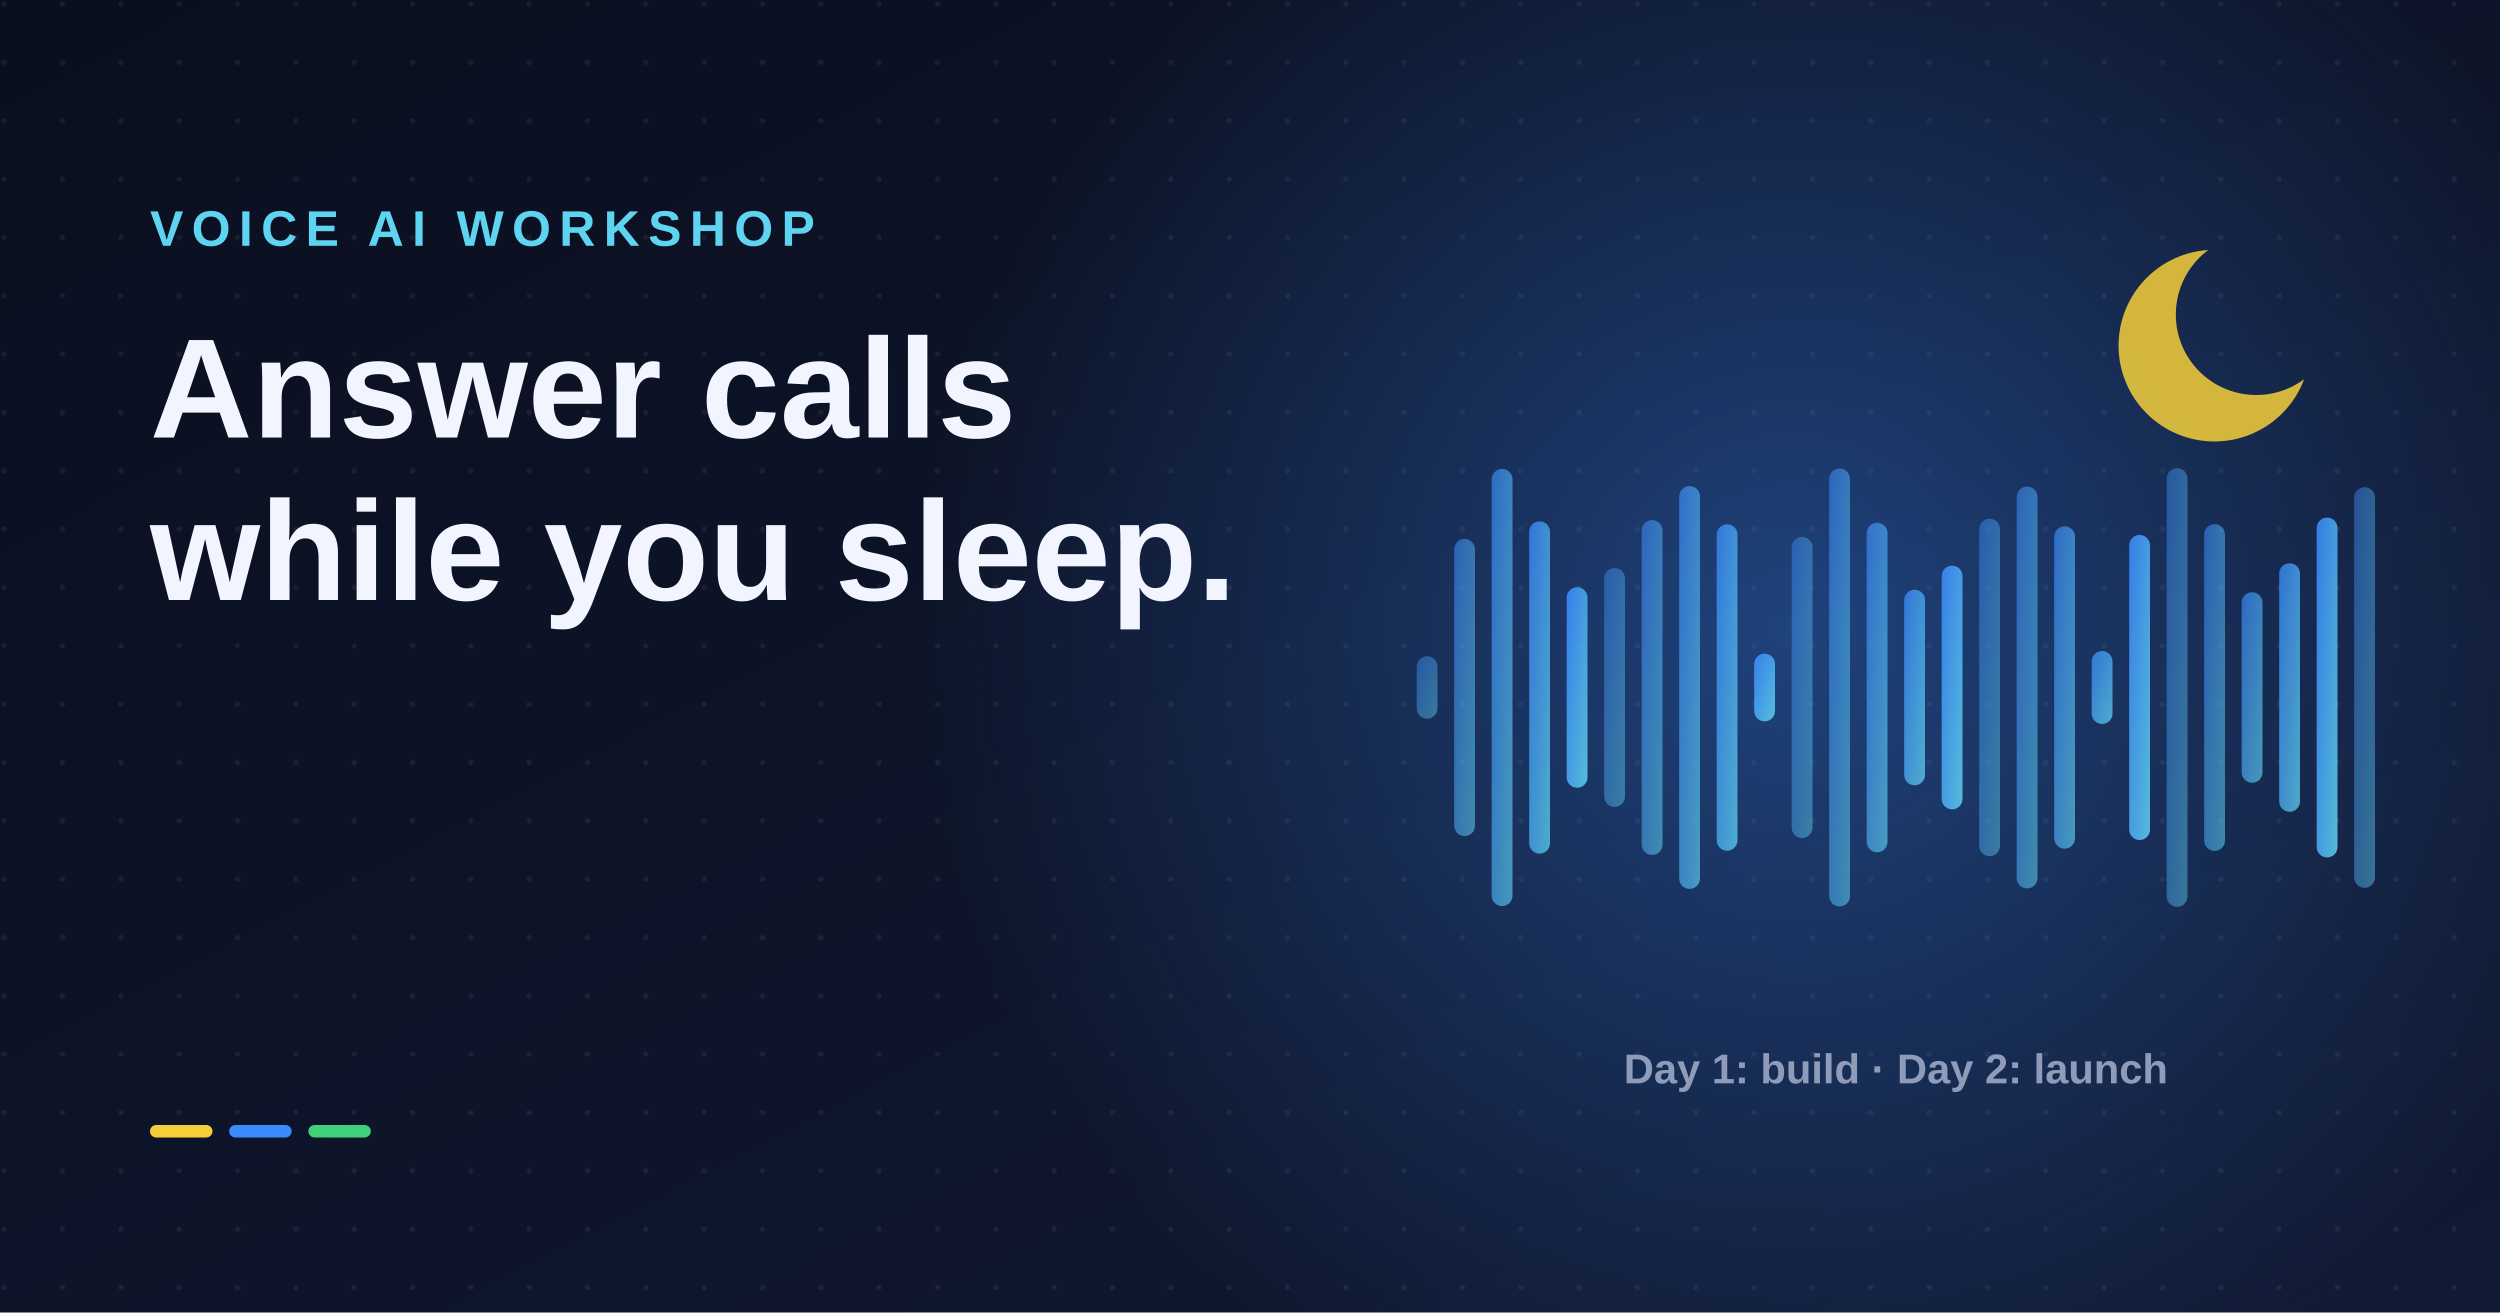
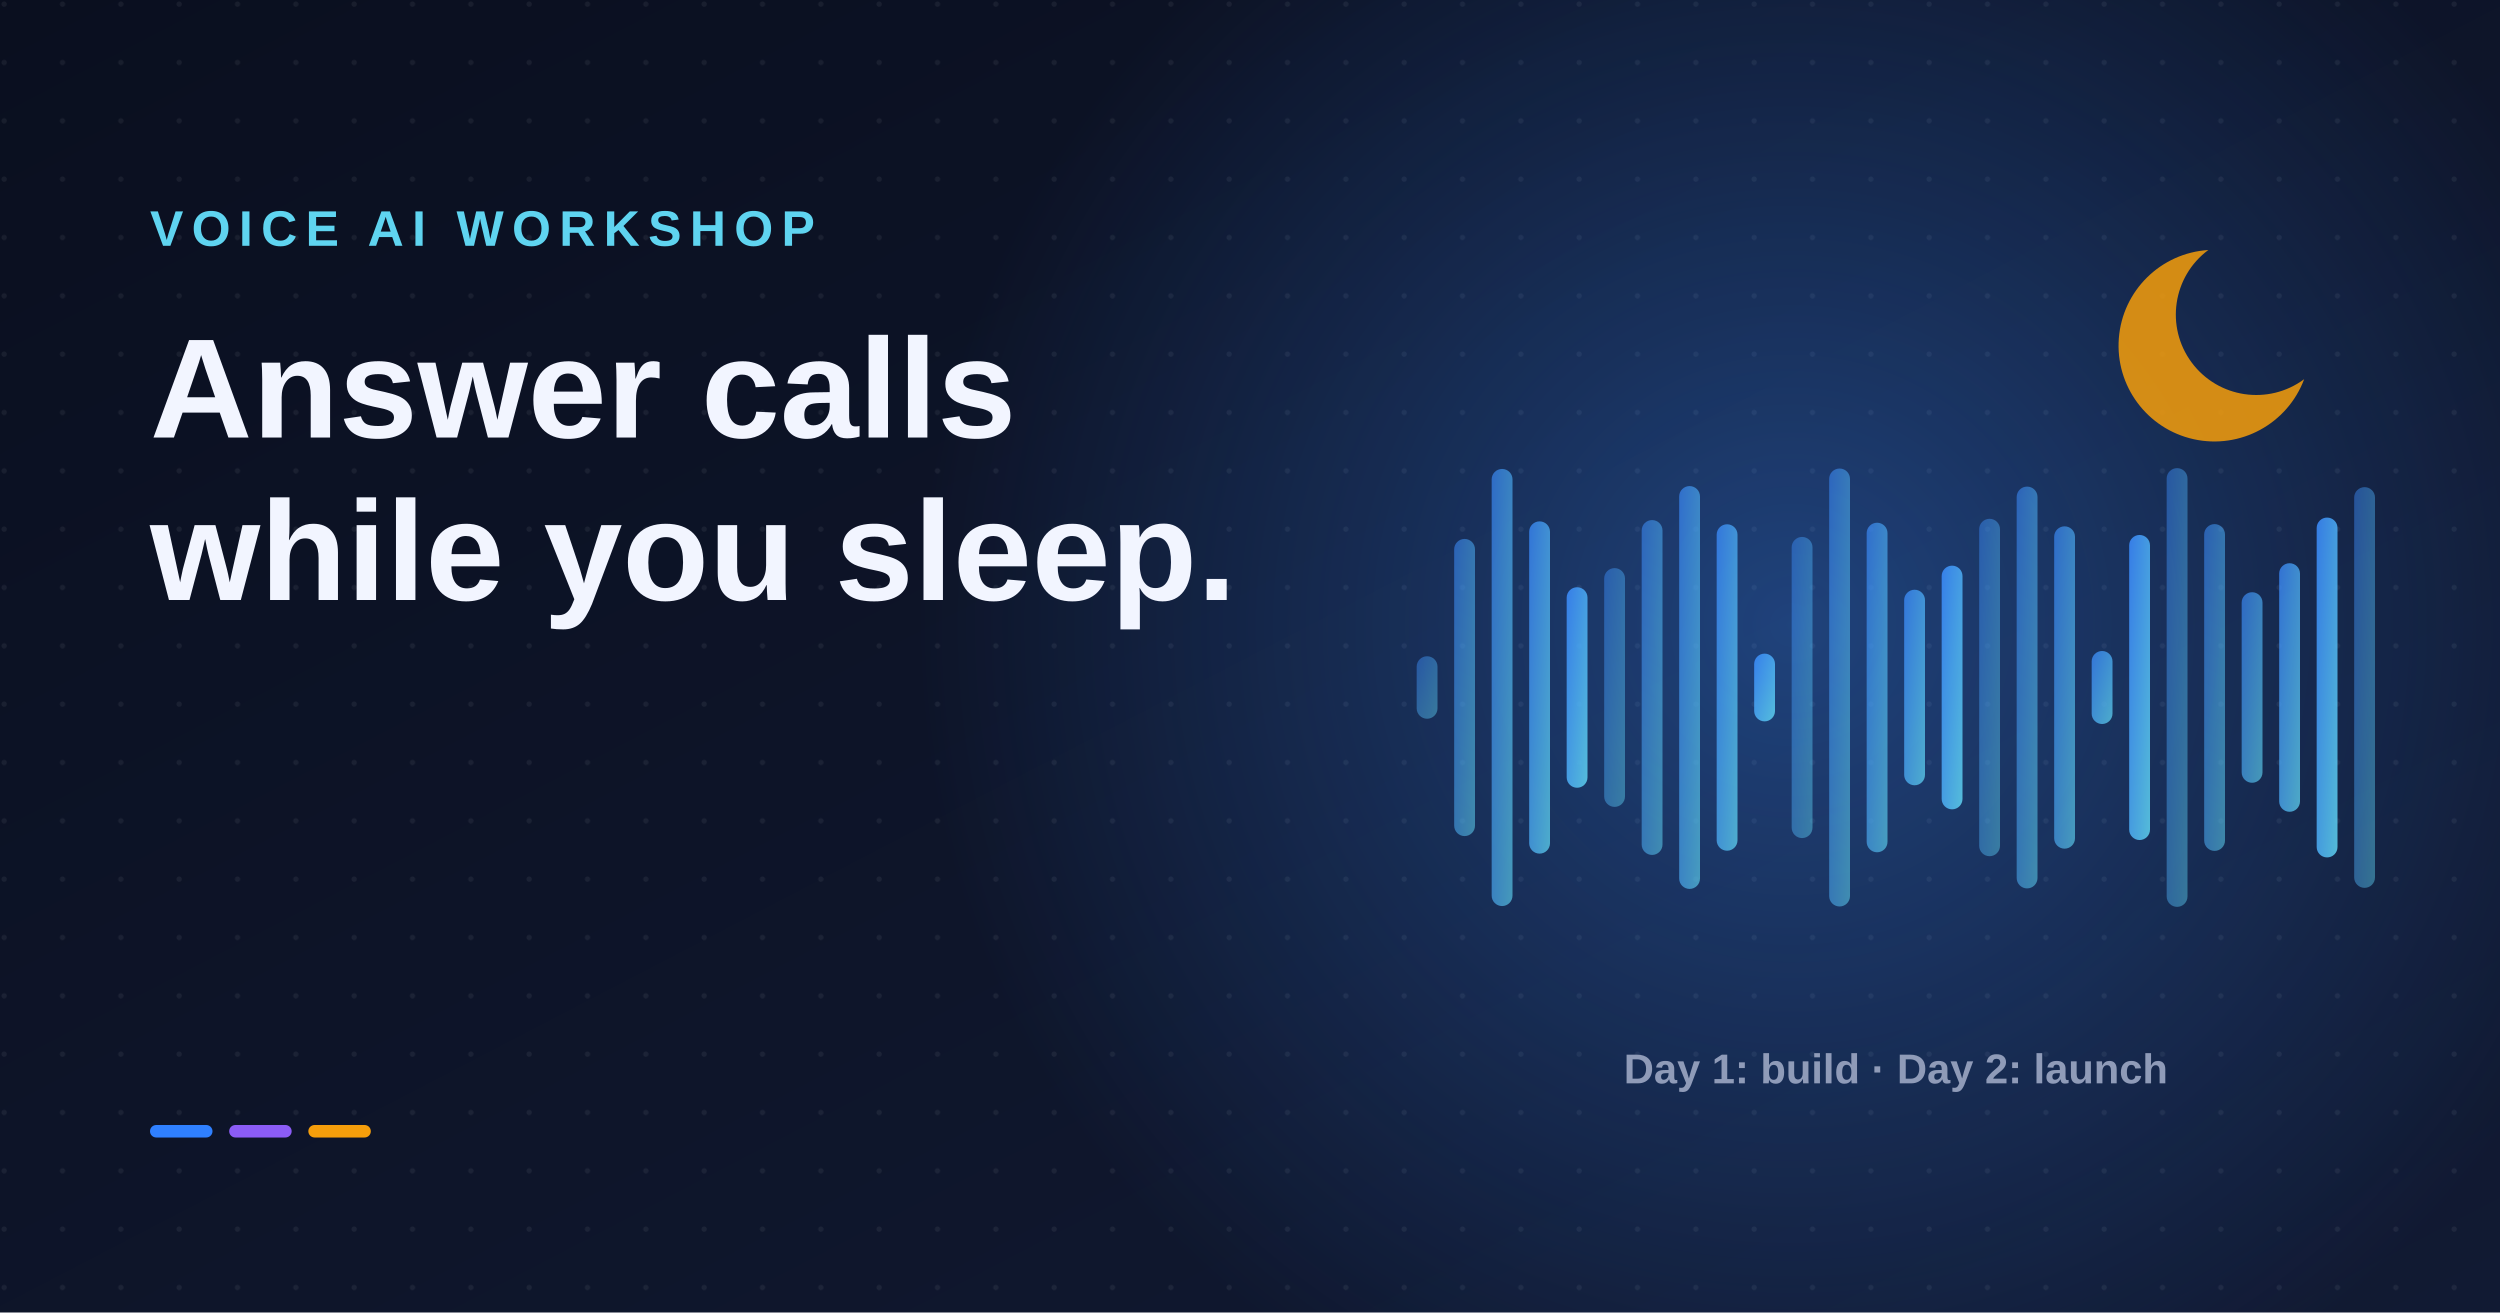
<svg xmlns="http://www.w3.org/2000/svg" viewBox="0 0 1200 630" width="1200" height="630">
  <defs>
    <linearGradient id="bg" x1="0" y1="0" x2="1" y2="1">
      <stop offset="0" stop-color="#0a0f1f" />
      <stop offset="1" stop-color="#111a33" />
    </linearGradient>
    <radialGradient id="glow" cx="860" cy="300" r="420" gradientUnits="userSpaceOnUse">
      <stop offset="0" stop-color="#3b8bff" stop-opacity="0.38" />
      <stop offset="1" stop-color="#3b8bff" stop-opacity="0" />
    </radialGradient>
    <linearGradient id="g" x1="0" y1="0" x2="1" y2="1">
      <stop offset="0" stop-color="#3b8bff" />
      <stop offset="1" stop-color="#5fd4f0" />
    </linearGradient>
    <pattern id="dots" width="28" height="28" patternUnits="userSpaceOnUse">
      <circle cx="2" cy="2" r="1.3" fill="rgba(255,255,255,0.06)" />
    </pattern>
  </defs>
  <rect width="1200" height="630" fill="url(#bg)" />
  <rect width="1200" height="630" fill="url(#dots)" />
  <rect width="1200" height="630" fill="url(#glow)" />
  <text x="72" y="118" font-family="'Segoe UI', 'Helvetica Neue', Arial, sans-serif" font-size="24" font-weight="600" letter-spacing="4" fill="#5fd4f0">VOICE AI WORKSHOP</text>
  <text x="72" y="210" font-family="'Segoe UI', 'Helvetica Neue', Arial, sans-serif" font-size="68" font-weight="700" fill="#f2f5ff">Answer calls</text>
  <text x="72" y="288" font-family="'Segoe UI', 'Helvetica Neue', Arial, sans-serif" font-size="68" font-weight="700" fill="#f2f5ff">while you sleep.</text>
  <g transform="translate(0,0)">
-     <path d="M1060 120 a46 46 0 1 0 46 62 a36 36 0 1 1 -46 -62z" fill="#f5cf3a" fill-opacity="0.85" />
+     <path d="M1060 120 a46 46 0 1 0 46 62 a36 36 0 1 1 -46 -62z" fill="#f59e0b" fill-opacity="0.85" />
    <rect x="680" y="315" width="10" height="30" rx="5" fill="url(#g)" fill-opacity="0.45" />
    <rect x="698" y="258.684" width="10" height="142.633" rx="5" fill="url(#g)" fill-opacity="0.55" />
    <rect x="716" y="225.091" width="10" height="209.817" rx="5" fill="url(#g)" fill-opacity="0.65" />
    <rect x="734" y="250.259" width="10" height="159.481" rx="5" fill="url(#g)" fill-opacity="0.75" />
    <rect x="752" y="281.876" width="10" height="96.248" rx="5" fill="url(#g)" fill-opacity="0.85" />
    <rect x="770" y="272.691" width="10" height="114.617" rx="5" fill="url(#g)" fill-opacity="0.45" />
    <rect x="788" y="249.632" width="10" height="160.736" rx="5" fill="url(#g)" fill-opacity="0.55" />
    <rect x="806" y="233.316" width="10" height="193.368" rx="5" fill="url(#g)" fill-opacity="0.65" />
    <rect x="824" y="251.655" width="10" height="156.69" rx="5" fill="url(#g)" fill-opacity="0.75" />
    <rect x="842" y="313.739" width="10" height="32.522" rx="5" fill="url(#g)" fill-opacity="0.85" />
    <rect x="860" y="257.726" width="10" height="144.548" rx="5" fill="url(#g)" fill-opacity="0.45" />
    <rect x="878" y="224.887" width="10" height="210.225" rx="5" fill="url(#g)" fill-opacity="0.55" />
    <rect x="896" y="250.905" width="10" height="158.19" rx="5" fill="url(#g)" fill-opacity="0.65" />
    <rect x="914" y="283.068" width="10" height="93.865" rx="5" fill="url(#g)" fill-opacity="0.75" />
    <rect x="932" y="271.514" width="10" height="116.972" rx="5" fill="url(#g)" fill-opacity="0.85" />
    <rect x="950" y="249.023" width="10" height="161.954" rx="5" fill="url(#g)" fill-opacity="0.45" />
    <rect x="968" y="233.562" width="10" height="192.877" rx="5" fill="url(#g)" fill-opacity="0.55" />
    <rect x="986" y="252.64" width="10" height="154.721" rx="5" fill="url(#g)" fill-opacity="0.65" />
    <rect x="1004" y="312.478" width="10" height="35.043" rx="5" fill="url(#g)" fill-opacity="0.75" />
    <rect x="1022" y="256.782" width="10" height="146.435" rx="5" fill="url(#g)" fill-opacity="0.85" />
    <rect x="1040" y="224.704" width="10" height="210.591" rx="5" fill="url(#g)" fill-opacity="0.45" />
    <rect x="1058" y="251.569" width="10" height="156.862" rx="5" fill="url(#g)" fill-opacity="0.55" />
    <rect x="1076" y="284.266" width="10" height="91.468" rx="5" fill="url(#g)" fill-opacity="0.65" />
    <rect x="1094" y="270.345" width="10" height="119.311" rx="5" fill="url(#g)" fill-opacity="0.75" />
    <rect x="1112" y="248.432" width="10" height="163.135" rx="5" fill="url(#g)" fill-opacity="0.85" />
    <rect x="1130" y="233.828" width="10" height="192.344" rx="5" fill="url(#g)" fill-opacity="0.45" />
    <text x="910" y="520" text-anchor="middle" font-family="'Segoe UI', 'Helvetica Neue', Arial, sans-serif" font-size="20" font-weight="600" fill="#8f9bb8">Day 1: build · Day 2: launch</text>
  </g>
  <g transform="translate(72,540)">
-     <rect width="30" height="6" rx="3" fill="#f5cf3a" />
-     <rect x="38" width="30" height="6" rx="3" fill="#3b8bff" />
-     <rect x="76" width="30" height="6" rx="3" fill="#3fd17a" />
+     <rect width="30" height="6" rx="3" fill="#2f80ff" />
+     <rect x="38" width="30" height="6" rx="3" fill="#8b5cf6" />
+     <rect x="76" width="30" height="6" rx="3" fill="#f59e0b" />
  </g>
</svg>
